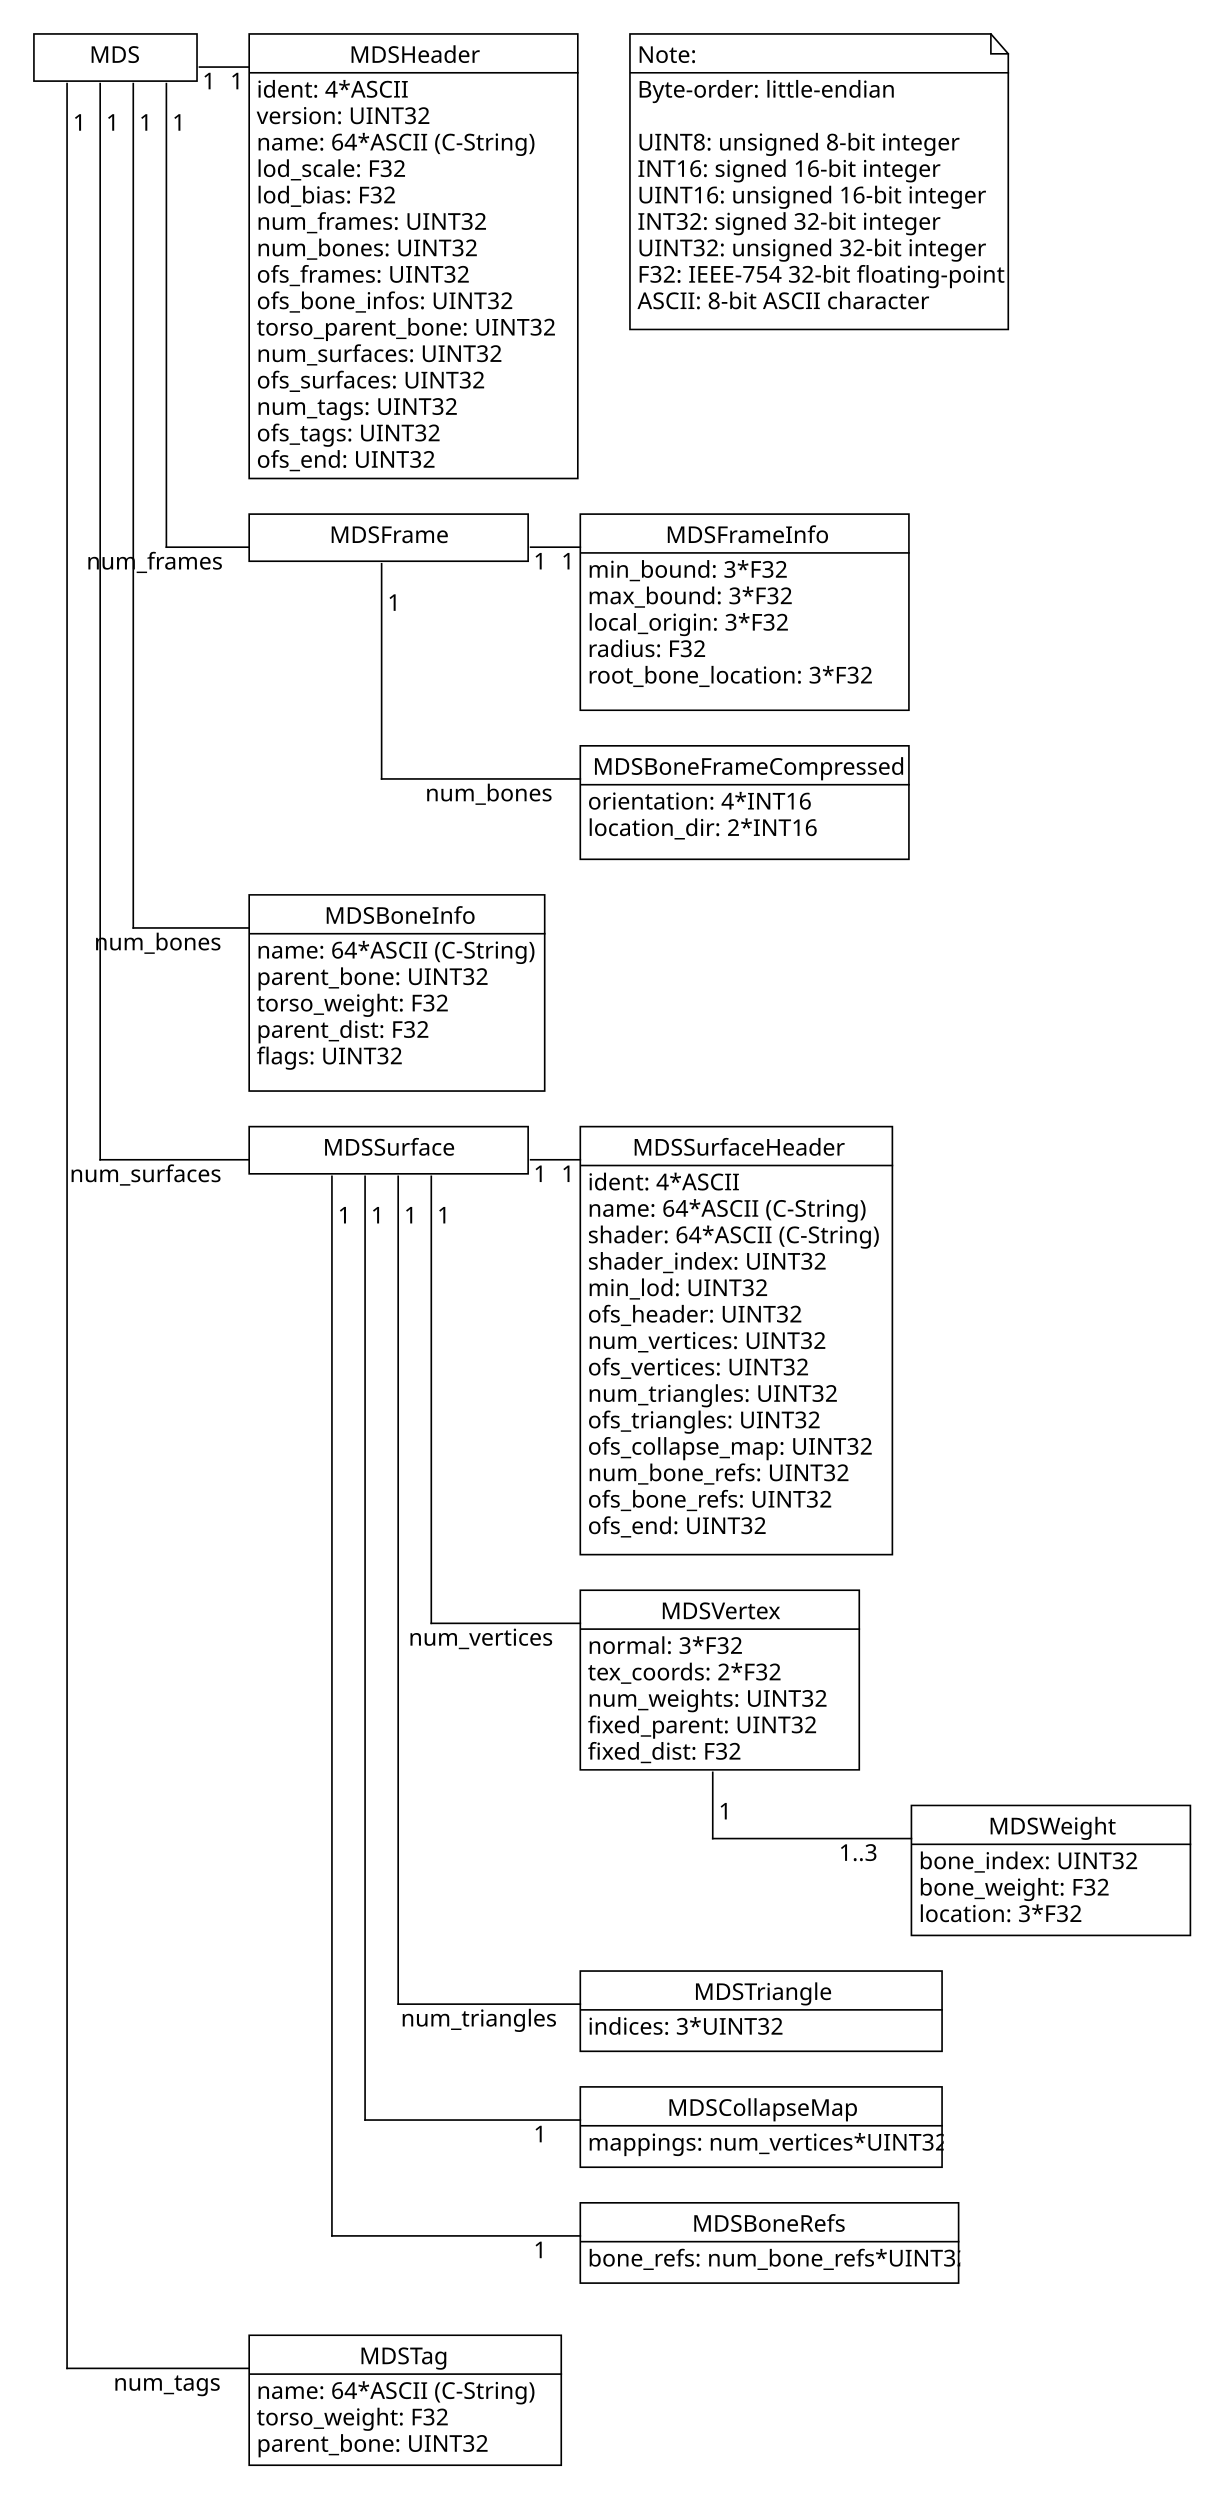
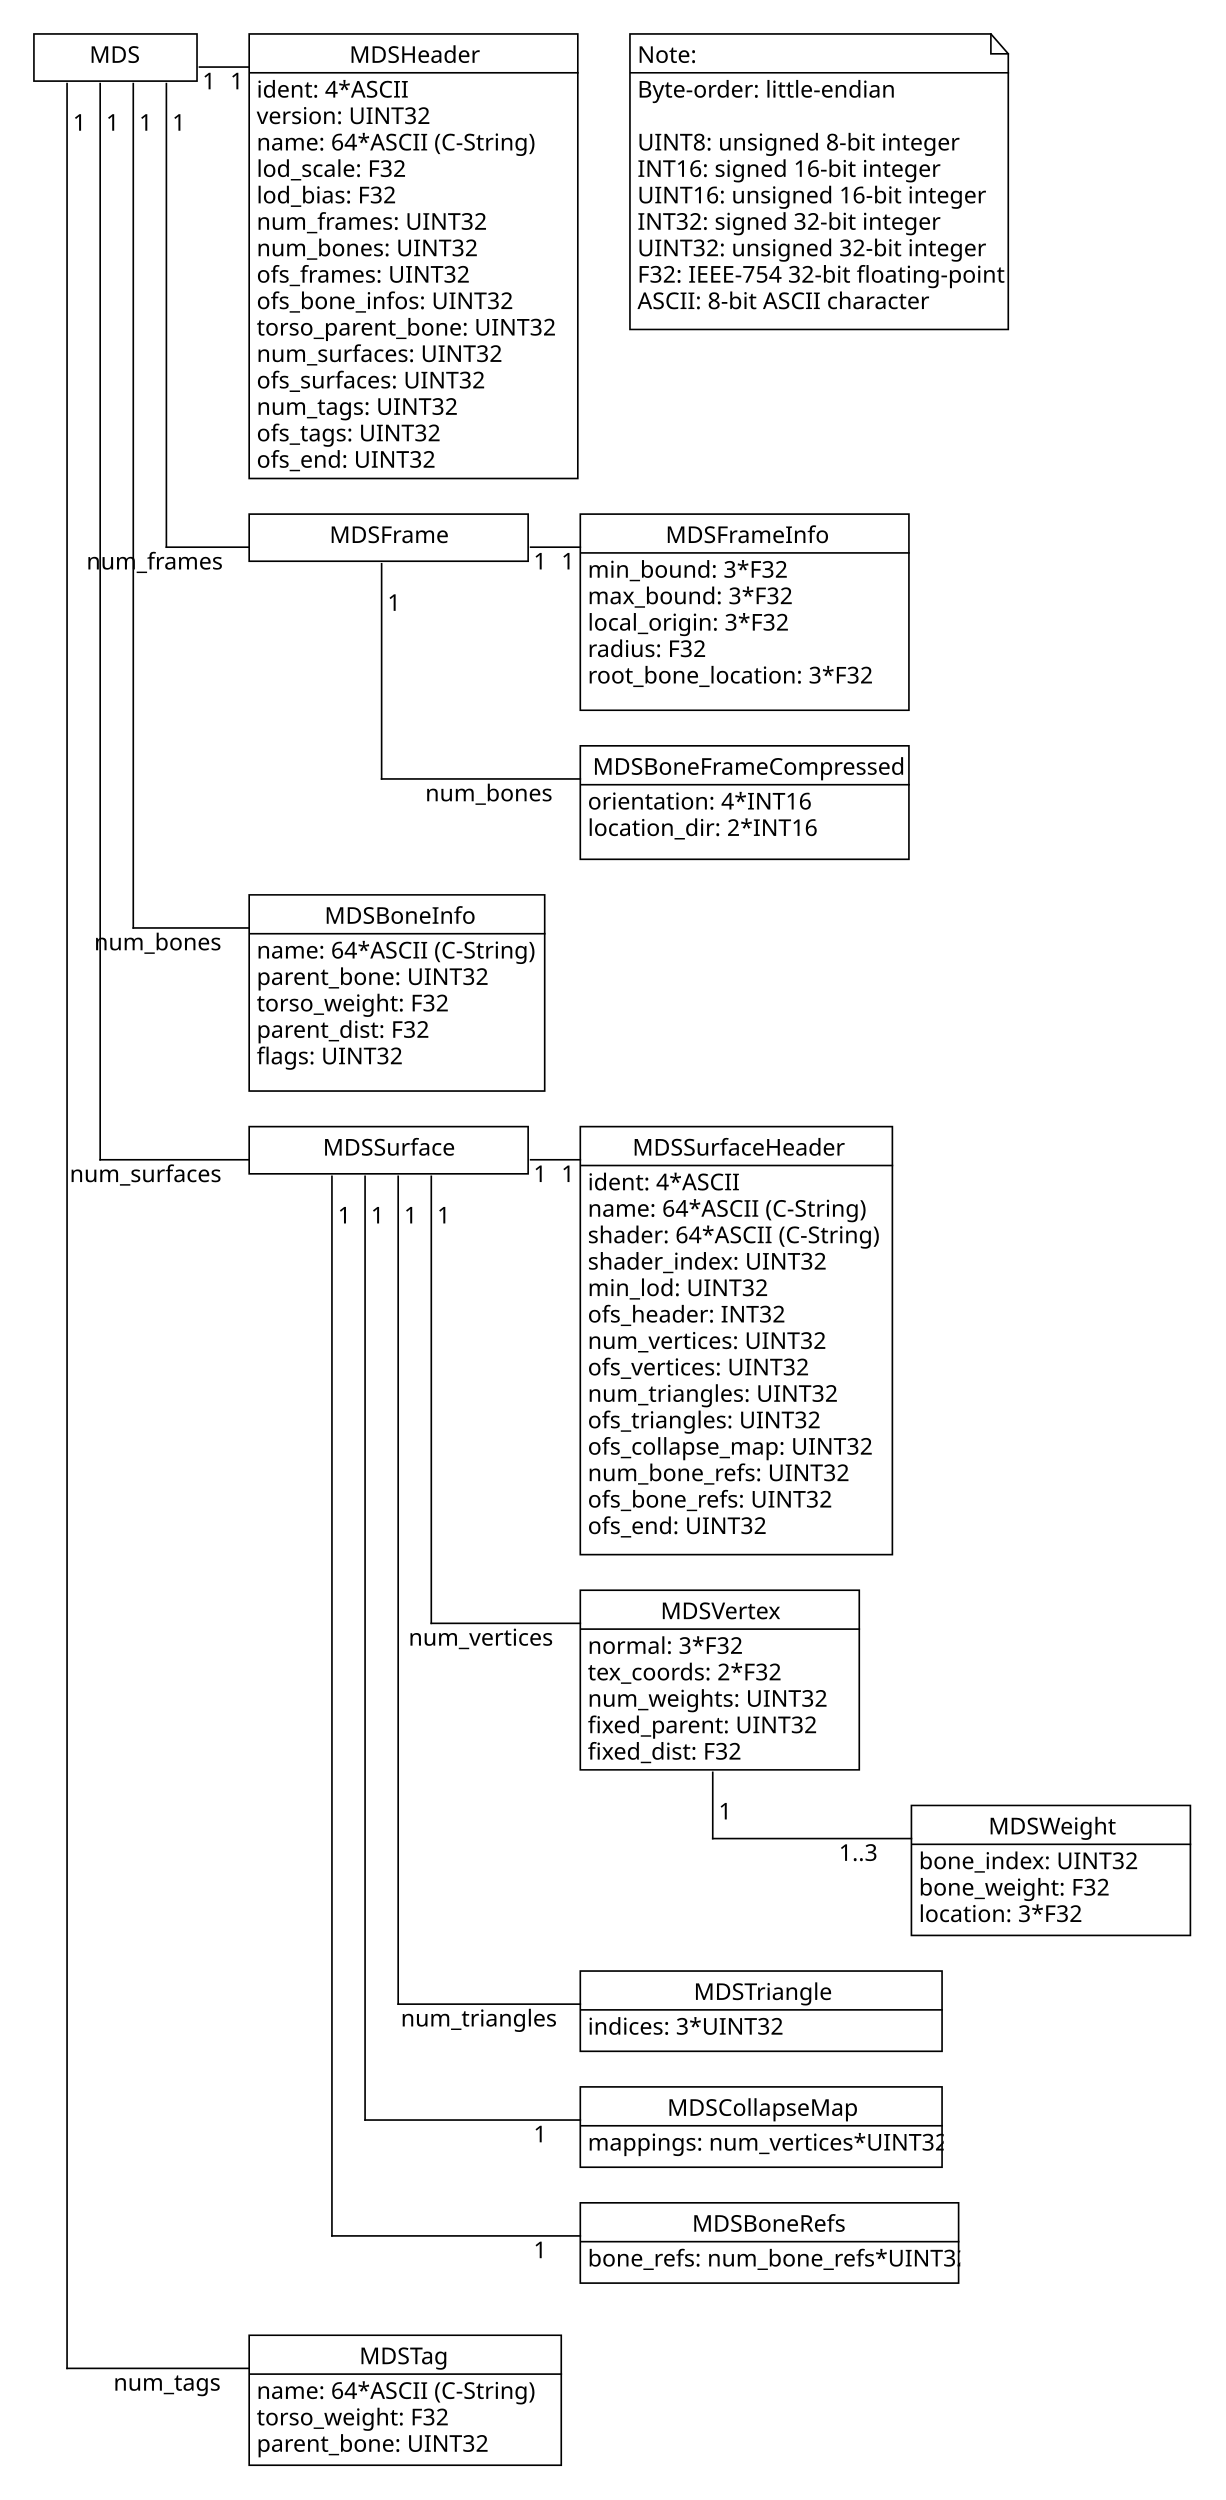
- <svg xmlns="http://www.w3.org/2000/svg" fill-opacity="1" color-rendering="auto" color-interpolation="auto" text-rendering="auto" stroke="black" stroke-linecap="square" width="740" stroke-miterlimit="10" shape-rendering="auto" stroke-opacity="1" fill="black" stroke-dasharray="none" font-weight="normal" stroke-width="1" viewBox="470 -20 740 1510" height="1510" font-family="'Dialog'" font-style="normal" stroke-linejoin="miter" font-size="12px" stroke-dashoffset="0" image-rendering="auto">
+ <svg xmlns="http://www.w3.org/2000/svg" fill-opacity="1" color-rendering="auto" color-interpolation="auto" text-rendering="auto" stroke="black" stroke-linecap="square" width="740" stroke-miterlimit="10" shape-rendering="auto" stroke-opacity="1" fill="black" stroke-dasharray="none" font-weight="normal" stroke-width="1" viewBox="410 -20 740 1510" height="1510" font-family="'Dialog'" font-style="normal" stroke-linejoin="miter" font-size="12px" stroke-dashoffset="0" image-rendering="auto">
  <defs id="genericDefs" />
  <g>
    <defs id="defs1">
      <clipPath clipPathUnits="userSpaceOnUse" id="clipPath1">
        <path d="M0 0 L2147483647 0 L2147483647 2147483647 L0 2147483647 L0 0 Z" />
      </clipPath>
      <clipPath clipPathUnits="userSpaceOnUse" id="clipPath2">
        <path d="M0 0 L0 180 L230 180 L230 0 Z" />
      </clipPath>
      <clipPath clipPathUnits="userSpaceOnUse" id="clipPath3">
        <path d="M0 0 L0 80 L190 80 L190 0 Z" />
      </clipPath>
      <clipPath clipPathUnits="userSpaceOnUse" id="clipPath4">
        <path d="M0 0 L0 80 L170 80 L170 0 Z" />
      </clipPath>
      <clipPath clipPathUnits="userSpaceOnUse" id="clipPath5">
        <path d="M0 0 L0 110 L170 110 L170 0 Z" />
      </clipPath>
      <clipPath clipPathUnits="userSpaceOnUse" id="clipPath6">
        <path d="M0 0 L0 50 L230 50 L230 0 Z" />
      </clipPath>
      <clipPath clipPathUnits="userSpaceOnUse" id="clipPath7">
        <path d="M0 0 L0 50 L220 50 L220 0 Z" />
      </clipPath>
      <clipPath clipPathUnits="userSpaceOnUse" id="clipPath8">
        <path d="M0 0 L0 30 L170 30 L170 0 Z" />
      </clipPath>
      <clipPath clipPathUnits="userSpaceOnUse" id="clipPath9">
        <path d="M0 0 L0 260 L190 260 L190 0 Z" />
      </clipPath>
      <clipPath clipPathUnits="userSpaceOnUse" id="clipPath10">
        <path d="M0 0 L0 120 L180 120 L180 0 Z" />
      </clipPath>
      <clipPath clipPathUnits="userSpaceOnUse" id="clipPath11">
        <path d="M0 0 L0 70 L200 70 L200 0 Z" />
      </clipPath>
      <clipPath clipPathUnits="userSpaceOnUse" id="clipPath12">
        <path d="M0 0 L0 120 L200 120 L200 0 Z" />
      </clipPath>
      <clipPath clipPathUnits="userSpaceOnUse" id="clipPath13">
        <path d="M0 0 L0 270 L200 270 L200 0 Z" />
      </clipPath>
      <clipPath clipPathUnits="userSpaceOnUse" id="clipPath14">
        <path d="M0 0 L0 30 L100 30 L100 0 Z" />
      </clipPath>
      <clipPath clipPathUnits="userSpaceOnUse" id="clipPath15">
        <path d="M0 0 L0 1420 L140 1420 L140 0 Z" />
      </clipPath>
      <clipPath clipPathUnits="userSpaceOnUse" id="clipPath16">
        <path d="M0 0 L0 310 L130 310 L130 0 Z" />
      </clipPath>
      <clipPath clipPathUnits="userSpaceOnUse" id="clipPath17">
        <path d="M0 0 L0 80 L150 80 L150 0 Z" />
      </clipPath>
      <clipPath clipPathUnits="userSpaceOnUse" id="clipPath18">
        <path d="M0 0 L0 680 L180 680 L180 0 Z" />
      </clipPath>
      <clipPath clipPathUnits="userSpaceOnUse" id="clipPath19">
        <path d="M0 0 L0 610 L160 610 L160 0 Z" />
      </clipPath>
      <clipPath clipPathUnits="userSpaceOnUse" id="clipPath20">
        <path d="M0 0 L0 540 L140 540 L140 0 Z" />
      </clipPath>
      <clipPath clipPathUnits="userSpaceOnUse" id="clipPath21">
        <path d="M0 0 L0 690 L130 690 L130 0 Z" />
      </clipPath>
      <clipPath clipPathUnits="userSpaceOnUse" id="clipPath22">
        <path d="M0 0 L0 50 L60 50 L60 0 Z" />
      </clipPath>
      <clipPath clipPathUnits="userSpaceOnUse" id="clipPath23">
        <path d="M0 0 L0 550 L120 550 L120 0 Z" />
      </clipPath>
      <clipPath clipPathUnits="userSpaceOnUse" id="clipPath24">
        <path d="M0 0 L0 170 L150 170 L150 0 Z" />
      </clipPath>
      <clipPath clipPathUnits="userSpaceOnUse" id="clipPath25">
        <path d="M0 0 L0 320 L120 320 L120 0 Z" />
      </clipPath>
    </defs>
-     <g fill="rgb(255,255,255)" fill-opacity="0" transform="translate(850,0)" stroke-opacity="0" stroke="rgb(255,255,255)">
+     <g fill="rgb(255,255,255)" fill-opacity="0" transform="translate(790,0)" stroke-opacity="0" stroke="rgb(255,255,255)">
      <path d="M0.5 0.5 L218.5 0.5 L229 12.5 L229 179 L0.5 179 Z" stroke="none" clip-path="url(#clipPath2)" />
    </g>
-     <g transform="translate(850,0)">
+     <g transform="translate(790,0)">
      <path fill="none" d="M0.5 0.5 L218.5 0.5 L229 12.5 L229 179 L0.5 179 Z" clip-path="url(#clipPath2)" />
      <path fill="none" d="M218.5 0.5 L218.5 12.5 L229 12.5" clip-path="url(#clipPath2)" />
      <text x="5" font-size="14px" y="17.969" clip-path="url(#clipPath2)" font-family="sans-serif" stroke="none" xml:space="preserve">Note:</text>
      <path fill="none" d="M1 23.969 L229 23.969" clip-path="url(#clipPath2)" />
      <text x="5" font-size="14px" y="38.938" clip-path="url(#clipPath2)" font-family="sans-serif" stroke="none" xml:space="preserve">Byte-order: little-endian</text>
      <text x="5" font-size="14px" y="70.875" clip-path="url(#clipPath2)" font-family="sans-serif" stroke="none" xml:space="preserve">UINT8: unsigned 8-bit integer</text>
      <text x="5" font-size="14px" y="86.844" clip-path="url(#clipPath2)" font-family="sans-serif" stroke="none" xml:space="preserve">INT16: signed 16-bit integer</text>
      <text x="5" font-size="14px" y="102.812" clip-path="url(#clipPath2)" font-family="sans-serif" stroke="none" xml:space="preserve">UINT16: unsigned 16-bit integer</text>
      <text x="5" font-size="14px" y="118.781" clip-path="url(#clipPath2)" font-family="sans-serif" stroke="none" xml:space="preserve">INT32: signed 32-bit integer</text>
      <text x="5" font-size="14px" y="134.75" clip-path="url(#clipPath2)" font-family="sans-serif" stroke="none" xml:space="preserve">UINT32: unsigned 32-bit integer</text>
      <text x="5" font-size="14px" y="150.719" clip-path="url(#clipPath2)" font-family="sans-serif" stroke="none" xml:space="preserve">F32: IEEE-754 32-bit floating-point</text>
      <text x="5" font-size="14px" y="166.688" clip-path="url(#clipPath2)" font-family="sans-serif" stroke="none" xml:space="preserve">ASCII: 8-bit ASCII character</text>
    </g>
-     <g fill="rgb(255,255,255)" fill-opacity="0" transform="translate(620,1390)" stroke-opacity="0" stroke="rgb(255,255,255)">
+     <g fill="rgb(255,255,255)" fill-opacity="0" transform="translate(560,1390)" stroke-opacity="0" stroke="rgb(255,255,255)">
      <rect x="0.5" width="188.5" height="78.5" y="0.5" clip-path="url(#clipPath3)" stroke="none" />
    </g>
-     <g transform="translate(620,1390)">
+     <g transform="translate(560,1390)">
      <rect fill="none" x="0.5" width="188.5" height="78.5" y="0.5" clip-path="url(#clipPath3)" />
      <text x="67" font-size="14px" y="17.969" clip-path="url(#clipPath3)" font-family="sans-serif" stroke="none" xml:space="preserve">MDSTag</text>
      <path fill="none" d="M1 23.969 L189 23.969" clip-path="url(#clipPath3)" />
      <text x="5" font-size="14px" y="38.938" clip-path="url(#clipPath3)" font-family="sans-serif" stroke="none" xml:space="preserve">name: 64*ASCII (C-String)</text>
      <text x="5" font-size="14px" y="54.906" clip-path="url(#clipPath3)" font-family="sans-serif" stroke="none" xml:space="preserve">torso_weight: F32</text>
      <text x="5" font-size="14px" y="70.875" clip-path="url(#clipPath3)" font-family="sans-serif" stroke="none" xml:space="preserve">parent_bone: UINT32</text>
    </g>
-     <g fill="rgb(255,255,255)" fill-opacity="0" transform="translate(1020,1070)" stroke-opacity="0" stroke="rgb(255,255,255)">
+     <g fill="rgb(255,255,255)" fill-opacity="0" transform="translate(960,1070)" stroke-opacity="0" stroke="rgb(255,255,255)">
      <rect x="0.5" width="168.5" height="78.5" y="0.5" clip-path="url(#clipPath4)" stroke="none" />
    </g>
-     <g transform="translate(1020,1070)">
+     <g transform="translate(960,1070)">
      <rect fill="none" x="0.5" width="168.5" height="78.5" y="0.5" clip-path="url(#clipPath4)" />
      <text x="47" font-size="14px" y="17.969" clip-path="url(#clipPath4)" font-family="sans-serif" stroke="none" xml:space="preserve">MDSWeight</text>
      <path fill="none" d="M1 23.969 L169 23.969" clip-path="url(#clipPath4)" />
      <text x="5" font-size="14px" y="38.938" clip-path="url(#clipPath4)" font-family="sans-serif" stroke="none" xml:space="preserve">bone_index: UINT32</text>
      <text x="5" font-size="14px" y="54.906" clip-path="url(#clipPath4)" font-family="sans-serif" stroke="none" xml:space="preserve">bone_weight: F32</text>
      <text x="5" font-size="14px" y="70.875" clip-path="url(#clipPath4)" font-family="sans-serif" stroke="none" xml:space="preserve">location: 3*F32</text>
    </g>
-     <g fill="rgb(255,255,255)" fill-opacity="0" transform="translate(820,940)" stroke-opacity="0" stroke="rgb(255,255,255)">
+     <g fill="rgb(255,255,255)" fill-opacity="0" transform="translate(760,940)" stroke-opacity="0" stroke="rgb(255,255,255)">
      <rect x="0.5" width="168.5" height="108.5" y="0.5" clip-path="url(#clipPath5)" stroke="none" />
    </g>
-     <g transform="translate(820,940)">
+     <g transform="translate(760,940)">
      <rect fill="none" x="0.5" width="168.5" height="108.5" y="0.5" clip-path="url(#clipPath5)" />
      <text x="49" font-size="14px" y="17.969" clip-path="url(#clipPath5)" font-family="sans-serif" stroke="none" xml:space="preserve">MDSVertex</text>
      <path fill="none" d="M1 23.969 L169 23.969" clip-path="url(#clipPath5)" />
      <text x="5" font-size="14px" y="38.938" clip-path="url(#clipPath5)" font-family="sans-serif" stroke="none" xml:space="preserve">normal: 3*F32</text>
      <text x="5" font-size="14px" y="54.906" clip-path="url(#clipPath5)" font-family="sans-serif" stroke="none" xml:space="preserve">tex_coords: 2*F32</text>
      <text x="5" font-size="14px" y="70.875" clip-path="url(#clipPath5)" font-family="sans-serif" stroke="none" xml:space="preserve">num_weights: UINT32</text>
      <text x="5" font-size="14px" y="86.844" clip-path="url(#clipPath5)" font-family="sans-serif" stroke="none" xml:space="preserve">fixed_parent: UINT32</text>
      <text x="5" font-size="14px" y="102.812" clip-path="url(#clipPath5)" font-family="sans-serif" stroke="none" xml:space="preserve">fixed_dist: F32</text>
    </g>
-     <g fill="rgb(255,255,255)" fill-opacity="0" transform="translate(820,1310)" stroke-opacity="0" stroke="rgb(255,255,255)">
+     <g fill="rgb(255,255,255)" fill-opacity="0" transform="translate(760,1310)" stroke-opacity="0" stroke="rgb(255,255,255)">
      <rect x="0.5" width="228.5" height="48.5" y="0.5" clip-path="url(#clipPath6)" stroke="none" />
    </g>
-     <g transform="translate(820,1310)">
+     <g transform="translate(760,1310)">
      <rect fill="none" x="0.5" width="228.5" height="48.5" y="0.5" clip-path="url(#clipPath6)" />
      <text x="68" font-size="14px" y="17.969" clip-path="url(#clipPath6)" font-family="sans-serif" stroke="none" xml:space="preserve">MDSBoneRefs</text>
      <path fill="none" d="M1 23.969 L229 23.969" clip-path="url(#clipPath6)" />
      <text x="5" font-size="14px" y="38.938" clip-path="url(#clipPath6)" font-family="sans-serif" stroke="none" xml:space="preserve">bone_refs: num_bone_refs*UINT32</text>
    </g>
-     <g fill="rgb(255,255,255)" fill-opacity="0" transform="translate(820,1240)" stroke-opacity="0" stroke="rgb(255,255,255)">
+     <g fill="rgb(255,255,255)" fill-opacity="0" transform="translate(760,1240)" stroke-opacity="0" stroke="rgb(255,255,255)">
      <rect x="0.5" width="218.5" height="48.5" y="0.5" clip-path="url(#clipPath7)" stroke="none" />
    </g>
-     <g transform="translate(820,1240)">
+     <g transform="translate(760,1240)">
      <rect fill="none" x="0.5" width="218.5" height="48.5" y="0.5" clip-path="url(#clipPath7)" />
      <text x="53" font-size="14px" y="17.969" clip-path="url(#clipPath7)" font-family="sans-serif" stroke="none" xml:space="preserve">MDSCollapseMap</text>
      <path fill="none" d="M1 23.969 L219 23.969" clip-path="url(#clipPath7)" />
      <text x="5" font-size="14px" y="38.938" clip-path="url(#clipPath7)" font-family="sans-serif" stroke="none" xml:space="preserve">mappings: num_vertices*UINT32</text>
    </g>
-     <g fill="rgb(255,255,255)" fill-opacity="0" transform="translate(820,1170)" stroke-opacity="0" stroke="rgb(255,255,255)">
+     <g fill="rgb(255,255,255)" fill-opacity="0" transform="translate(760,1170)" stroke-opacity="0" stroke="rgb(255,255,255)">
      <rect x="0.5" width="218.5" height="48.5" y="0.5" clip-path="url(#clipPath7)" stroke="none" />
    </g>
-     <g transform="translate(820,1170)">
+     <g transform="translate(760,1170)">
      <rect fill="none" x="0.5" width="218.5" height="48.5" y="0.5" clip-path="url(#clipPath7)" />
      <text x="69" font-size="14px" y="17.969" clip-path="url(#clipPath7)" font-family="sans-serif" stroke="none" xml:space="preserve">MDSTriangle</text>
      <path fill="none" d="M1 23.969 L219 23.969" clip-path="url(#clipPath7)" />
      <text x="5" font-size="14px" y="38.938" clip-path="url(#clipPath7)" font-family="sans-serif" stroke="none" xml:space="preserve">indices: 3*UINT32</text>
    </g>
-     <g fill="rgb(255,255,255)" fill-opacity="0" transform="translate(620,660)" stroke-opacity="0" stroke="rgb(255,255,255)">
+     <g fill="rgb(255,255,255)" fill-opacity="0" transform="translate(560,660)" stroke-opacity="0" stroke="rgb(255,255,255)">
      <rect x="0.5" width="168.5" height="28.5" y="0.5" clip-path="url(#clipPath8)" stroke="none" />
    </g>
-     <g transform="translate(620,660)">
+     <g transform="translate(560,660)">
      <rect fill="none" x="0.5" width="168.5" height="28.5" y="0.5" clip-path="url(#clipPath8)" />
      <text x="45" font-size="14px" y="17.969" clip-path="url(#clipPath8)" font-family="sans-serif" stroke="none" xml:space="preserve">MDSSurface</text>
    </g>
-     <g fill="rgb(255,255,255)" fill-opacity="0" transform="translate(820,660)" stroke-opacity="0" stroke="rgb(255,255,255)">
+     <g fill="rgb(255,255,255)" fill-opacity="0" transform="translate(760,660)" stroke-opacity="0" stroke="rgb(255,255,255)">
      <rect x="0.5" width="188.5" height="258.5" y="0.5" clip-path="url(#clipPath9)" stroke="none" />
    </g>
-     <g transform="translate(820,660)">
+     <g transform="translate(760,660)">
      <rect fill="none" x="0.5" width="188.5" height="258.5" y="0.5" clip-path="url(#clipPath9)" />
      <text x="32" font-size="14px" y="17.969" clip-path="url(#clipPath9)" font-family="sans-serif" stroke="none" xml:space="preserve">MDSSurfaceHeader</text>
      <path fill="none" d="M1 23.969 L189 23.969" clip-path="url(#clipPath9)" />
      <text x="5" font-size="14px" y="38.938" clip-path="url(#clipPath9)" font-family="sans-serif" stroke="none" xml:space="preserve">ident: 4*ASCII</text>
      <text x="5" font-size="14px" y="54.906" clip-path="url(#clipPath9)" font-family="sans-serif" stroke="none" xml:space="preserve">name: 64*ASCII (C-String)</text>
      <text x="5" font-size="14px" y="70.875" clip-path="url(#clipPath9)" font-family="sans-serif" stroke="none" xml:space="preserve">shader: 64*ASCII (C-String)</text>
      <text x="5" font-size="14px" y="86.844" clip-path="url(#clipPath9)" font-family="sans-serif" stroke="none" xml:space="preserve">shader_index: UINT32</text>
      <text x="5" font-size="14px" y="102.812" clip-path="url(#clipPath9)" font-family="sans-serif" stroke="none" xml:space="preserve">min_lod: UINT32</text>
-       <text x="5" font-size="14px" y="118.781" clip-path="url(#clipPath9)" font-family="sans-serif" stroke="none" xml:space="preserve">ofs_header: UINT32</text>
+       <text x="5" font-size="14px" y="118.781" clip-path="url(#clipPath9)" font-family="sans-serif" stroke="none" xml:space="preserve">ofs_header: INT32</text>
      <text x="5" font-size="14px" y="134.75" clip-path="url(#clipPath9)" font-family="sans-serif" stroke="none" xml:space="preserve">num_vertices: UINT32</text>
      <text x="5" font-size="14px" y="150.719" clip-path="url(#clipPath9)" font-family="sans-serif" stroke="none" xml:space="preserve">ofs_vertices: UINT32</text>
      <text x="5" font-size="14px" y="166.688" clip-path="url(#clipPath9)" font-family="sans-serif" stroke="none" xml:space="preserve">num_triangles: UINT32</text>
      <text x="5" font-size="14px" y="182.656" clip-path="url(#clipPath9)" font-family="sans-serif" stroke="none" xml:space="preserve">ofs_triangles: UINT32</text>
      <text x="5" font-size="14px" y="198.625" clip-path="url(#clipPath9)" font-family="sans-serif" stroke="none" xml:space="preserve">ofs_collapse_map: UINT32</text>
      <text x="5" font-size="14px" y="214.594" clip-path="url(#clipPath9)" font-family="sans-serif" stroke="none" xml:space="preserve">num_bone_refs: UINT32</text>
      <text x="5" font-size="14px" y="230.562" clip-path="url(#clipPath9)" font-family="sans-serif" stroke="none" xml:space="preserve">ofs_bone_refs: UINT32</text>
      <text x="5" font-size="14px" y="246.531" clip-path="url(#clipPath9)" font-family="sans-serif" stroke="none" xml:space="preserve">ofs_end: UINT32</text>
    </g>
-     <g fill="rgb(255,255,255)" fill-opacity="0" transform="translate(620,520)" stroke-opacity="0" stroke="rgb(255,255,255)">
+     <g fill="rgb(255,255,255)" fill-opacity="0" transform="translate(560,520)" stroke-opacity="0" stroke="rgb(255,255,255)">
      <rect x="0.5" width="178.5" height="118.5" y="0.5" clip-path="url(#clipPath10)" stroke="none" />
    </g>
-     <g transform="translate(620,520)">
+     <g transform="translate(560,520)">
      <rect fill="none" x="0.5" width="178.5" height="118.5" y="0.5" clip-path="url(#clipPath10)" />
      <text x="46" font-size="14px" y="17.969" clip-path="url(#clipPath10)" font-family="sans-serif" stroke="none" xml:space="preserve">MDSBoneInfo</text>
      <path fill="none" d="M1 23.969 L179 23.969" clip-path="url(#clipPath10)" />
      <text x="5" font-size="14px" y="38.938" clip-path="url(#clipPath10)" font-family="sans-serif" stroke="none" xml:space="preserve">name: 64*ASCII (C-String)</text>
      <text x="5" font-size="14px" y="54.906" clip-path="url(#clipPath10)" font-family="sans-serif" stroke="none" xml:space="preserve">parent_bone: UINT32</text>
      <text x="5" font-size="14px" y="70.875" clip-path="url(#clipPath10)" font-family="sans-serif" stroke="none" xml:space="preserve">torso_weight: F32</text>
      <text x="5" font-size="14px" y="86.844" clip-path="url(#clipPath10)" font-family="sans-serif" stroke="none" xml:space="preserve">parent_dist: F32</text>
      <text x="5" font-size="14px" y="102.812" clip-path="url(#clipPath10)" font-family="sans-serif" stroke="none" xml:space="preserve">flags: UINT32</text>
    </g>
-     <g fill="rgb(255,255,255)" fill-opacity="0" transform="translate(820,430)" stroke-opacity="0" stroke="rgb(255,255,255)">
+     <g fill="rgb(255,255,255)" fill-opacity="0" transform="translate(760,430)" stroke-opacity="0" stroke="rgb(255,255,255)">
      <rect x="0.5" width="198.5" height="68.5" y="0.5" clip-path="url(#clipPath11)" stroke="none" />
    </g>
-     <g transform="translate(820,430)">
+     <g transform="translate(760,430)">
      <rect fill="none" x="0.5" width="198.5" height="68.5" y="0.5" clip-path="url(#clipPath11)" />
      <text x="8" font-size="14px" y="17.969" clip-path="url(#clipPath11)" font-family="sans-serif" stroke="none" xml:space="preserve">MDSBoneFrameCompressed</text>
      <path fill="none" d="M1 23.969 L199 23.969" clip-path="url(#clipPath11)" />
      <text x="5" font-size="14px" y="38.938" clip-path="url(#clipPath11)" font-family="sans-serif" stroke="none" xml:space="preserve">orientation: 4*INT16</text>
      <text x="5" font-size="14px" y="54.906" clip-path="url(#clipPath11)" font-family="sans-serif" stroke="none" xml:space="preserve">location_dir: 2*INT16</text>
    </g>
-     <g fill="rgb(255,255,255)" fill-opacity="0" transform="translate(820,290)" stroke-opacity="0" stroke="rgb(255,255,255)">
+     <g fill="rgb(255,255,255)" fill-opacity="0" transform="translate(760,290)" stroke-opacity="0" stroke="rgb(255,255,255)">
      <rect x="0.5" width="198.5" height="118.5" y="0.5" clip-path="url(#clipPath12)" stroke="none" />
    </g>
-     <g transform="translate(820,290)">
+     <g transform="translate(760,290)">
      <rect fill="none" x="0.5" width="198.5" height="118.5" y="0.5" clip-path="url(#clipPath12)" />
      <text x="52" font-size="14px" y="17.969" clip-path="url(#clipPath12)" font-family="sans-serif" stroke="none" xml:space="preserve">MDSFrameInfo</text>
      <path fill="none" d="M1 23.969 L199 23.969" clip-path="url(#clipPath12)" />
      <text x="5" font-size="14px" y="38.938" clip-path="url(#clipPath12)" font-family="sans-serif" stroke="none" xml:space="preserve">min_bound: 3*F32</text>
      <text x="5" font-size="14px" y="54.906" clip-path="url(#clipPath12)" font-family="sans-serif" stroke="none" xml:space="preserve">max_bound: 3*F32</text>
      <text x="5" font-size="14px" y="70.875" clip-path="url(#clipPath12)" font-family="sans-serif" stroke="none" xml:space="preserve">local_origin: 3*F32</text>
      <text x="5" font-size="14px" y="86.844" clip-path="url(#clipPath12)" font-family="sans-serif" stroke="none" xml:space="preserve">radius: F32</text>
      <text x="5" font-size="14px" y="102.812" clip-path="url(#clipPath12)" font-family="sans-serif" stroke="none" xml:space="preserve">root_bone_location: 3*F32</text>
    </g>
-     <g fill="rgb(255,255,255)" fill-opacity="0" transform="translate(620,290)" stroke-opacity="0" stroke="rgb(255,255,255)">
+     <g fill="rgb(255,255,255)" fill-opacity="0" transform="translate(560,290)" stroke-opacity="0" stroke="rgb(255,255,255)">
      <rect x="0.5" width="168.5" height="28.5" y="0.5" clip-path="url(#clipPath8)" stroke="none" />
    </g>
-     <g transform="translate(620,290)">
+     <g transform="translate(560,290)">
      <rect fill="none" x="0.5" width="168.5" height="28.5" y="0.5" clip-path="url(#clipPath8)" />
      <text x="49" font-size="14px" y="17.969" clip-path="url(#clipPath8)" font-family="sans-serif" stroke="none" xml:space="preserve">MDSFrame</text>
    </g>
-     <g fill="rgb(255,255,255)" fill-opacity="0" transform="translate(620,0)" stroke-opacity="0" stroke="rgb(255,255,255)">
+     <g fill="rgb(255,255,255)" fill-opacity="0" transform="translate(560,0)" stroke-opacity="0" stroke="rgb(255,255,255)">
      <rect x="0.5" width="198.5" height="268.5" y="0.5" clip-path="url(#clipPath13)" stroke="none" />
    </g>
-     <g transform="translate(620,0)">
+     <g transform="translate(560,0)">
      <rect fill="none" x="0.5" width="198.5" height="268.5" y="0.5" clip-path="url(#clipPath13)" />
      <text x="61" font-size="14px" y="17.969" clip-path="url(#clipPath13)" font-family="sans-serif" stroke="none" xml:space="preserve">MDSHeader</text>
      <path fill="none" d="M1 23.969 L199 23.969" clip-path="url(#clipPath13)" />
      <text x="5" font-size="14px" y="38.938" clip-path="url(#clipPath13)" font-family="sans-serif" stroke="none" xml:space="preserve">ident: 4*ASCII</text>
      <text x="5" font-size="14px" y="54.906" clip-path="url(#clipPath13)" font-family="sans-serif" stroke="none" xml:space="preserve">version: UINT32</text>
      <text x="5" font-size="14px" y="70.875" clip-path="url(#clipPath13)" font-family="sans-serif" stroke="none" xml:space="preserve">name: 64*ASCII (C-String)</text>
      <text x="5" font-size="14px" y="86.844" clip-path="url(#clipPath13)" font-family="sans-serif" stroke="none" xml:space="preserve">lod_scale: F32</text>
      <text x="5" font-size="14px" y="102.812" clip-path="url(#clipPath13)" font-family="sans-serif" stroke="none" xml:space="preserve">lod_bias: F32</text>
      <text x="5" font-size="14px" y="118.781" clip-path="url(#clipPath13)" font-family="sans-serif" stroke="none" xml:space="preserve">num_frames: UINT32</text>
      <text x="5" font-size="14px" y="134.75" clip-path="url(#clipPath13)" font-family="sans-serif" stroke="none" xml:space="preserve">num_bones: UINT32</text>
      <text x="5" font-size="14px" y="150.719" clip-path="url(#clipPath13)" font-family="sans-serif" stroke="none" xml:space="preserve">ofs_frames: UINT32</text>
      <text x="5" font-size="14px" y="166.688" clip-path="url(#clipPath13)" font-family="sans-serif" stroke="none" xml:space="preserve">ofs_bone_infos: UINT32</text>
      <text x="5" font-size="14px" y="182.656" clip-path="url(#clipPath13)" font-family="sans-serif" stroke="none" xml:space="preserve">torso_parent_bone: UINT32</text>
      <text x="5" font-size="14px" y="198.625" clip-path="url(#clipPath13)" font-family="sans-serif" stroke="none" xml:space="preserve">num_surfaces: UINT32</text>
      <text x="5" font-size="14px" y="214.594" clip-path="url(#clipPath13)" font-family="sans-serif" stroke="none" xml:space="preserve">ofs_surfaces: UINT32</text>
      <text x="5" font-size="14px" y="230.562" clip-path="url(#clipPath13)" font-family="sans-serif" stroke="none" xml:space="preserve">num_tags: UINT32</text>
      <text x="5" font-size="14px" y="246.531" clip-path="url(#clipPath13)" font-family="sans-serif" stroke="none" xml:space="preserve">ofs_tags: UINT32</text>
      <text x="5" font-size="14px" y="262.5" clip-path="url(#clipPath13)" font-family="sans-serif" stroke="none" xml:space="preserve">ofs_end: UINT32</text>
    </g>
-     <g fill="rgb(255,255,255)" fill-opacity="0" transform="translate(490,0)" stroke-opacity="0" stroke="rgb(255,255,255)">
+     <g fill="rgb(255,255,255)" fill-opacity="0" transform="translate(430,0)" stroke-opacity="0" stroke="rgb(255,255,255)">
      <rect x="0.5" width="98.5" height="28.5" y="0.5" clip-path="url(#clipPath14)" stroke="none" />
    </g>
-     <g transform="translate(490,0)">
+     <g transform="translate(430,0)">
      <rect fill="none" x="0.5" width="98.5" height="28.5" y="0.5" clip-path="url(#clipPath14)" />
      <text x="34" font-size="14px" y="17.969" clip-path="url(#clipPath14)" font-family="sans-serif" stroke="none" xml:space="preserve">MDS</text>
    </g>
-     <g transform="translate(500,20)">
+     <g transform="translate(440,20)">
      <path fill="none" d="M10.5 10.5 L10.5 1390.5" clip-path="url(#clipPath15)" />
      <path fill="none" d="M10.5 1390.5 L120.5 1390.5" clip-path="url(#clipPath15)" />
      <text x="14" font-size="14px" y="38.969" clip-path="url(#clipPath15)" font-family="sans-serif" stroke="none" xml:space="preserve">1</text>
      <text x="38.518" font-size="14px" y="1403.969" clip-path="url(#clipPath15)" font-family="sans-serif" stroke="none" xml:space="preserve">num_tags</text>
    </g>
-     <g transform="translate(710,680)">
+     <g transform="translate(650,680)">
      <path fill="none" d="M20.5 10.5 L20.5 280.5" clip-path="url(#clipPath16)" />
      <path fill="none" d="M20.5 280.5 L110.5 280.5" clip-path="url(#clipPath16)" />
      <text x="24" font-size="14px" y="38.969" clip-path="url(#clipPath16)" font-family="sans-serif" stroke="none" xml:space="preserve">1</text>
      <text x="6.745" font-size="14px" y="293.969" clip-path="url(#clipPath16)" font-family="sans-serif" stroke="none" xml:space="preserve">num_vertices</text>
    </g>
-     <g transform="translate(890,1040)">
+     <g transform="translate(830,1040)">
      <path fill="none" d="M10.5 10.5 L10.5 50.5" clip-path="url(#clipPath17)" />
      <path fill="none" d="M10.5 50.5 L130.5 50.5" clip-path="url(#clipPath17)" />
      <text x="14" font-size="14px" y="38.969" clip-path="url(#clipPath17)" font-family="sans-serif" stroke="none" xml:space="preserve">1</text>
      <text x="86.648" font-size="14px" y="63.969" clip-path="url(#clipPath17)" font-family="sans-serif" stroke="none" xml:space="preserve">1..3</text>
    </g>
-     <g transform="translate(660,680)">
+     <g transform="translate(600,680)">
      <path fill="none" d="M10.5 10.5 L10.5 650.5" clip-path="url(#clipPath18)" />
      <path fill="none" d="M10.5 650.5 L160.5 650.5" clip-path="url(#clipPath18)" />
      <text x="14" font-size="14px" y="38.969" clip-path="url(#clipPath18)" font-family="sans-serif" stroke="none" xml:space="preserve">1</text>
      <text x="132.214" font-size="14px" y="663.969" clip-path="url(#clipPath18)" font-family="sans-serif" stroke="none" xml:space="preserve">1</text>
    </g>
-     <g transform="translate(680,680)">
+     <g transform="translate(620,680)">
      <path fill="none" d="M10.5 10.5 L10.5 580.5" clip-path="url(#clipPath19)" />
      <path fill="none" d="M10.5 580.5 L140.5 580.5" clip-path="url(#clipPath19)" />
      <text x="14" font-size="14px" y="38.969" clip-path="url(#clipPath19)" font-family="sans-serif" stroke="none" xml:space="preserve">1</text>
      <text x="112.214" font-size="14px" y="593.969" clip-path="url(#clipPath19)" font-family="sans-serif" stroke="none" xml:space="preserve">1</text>
    </g>
-     <g transform="translate(700,680)">
+     <g transform="translate(640,680)">
      <path fill="none" d="M10.5 10.5 L10.5 510.5" clip-path="url(#clipPath20)" />
      <path fill="none" d="M10.5 510.5 L120.5 510.5" clip-path="url(#clipPath20)" />
      <text x="14" font-size="14px" y="38.969" clip-path="url(#clipPath20)" font-family="sans-serif" stroke="none" xml:space="preserve">1</text>
      <text x="12.062" font-size="14px" y="523.969" clip-path="url(#clipPath20)" font-family="sans-serif" stroke="none" xml:space="preserve">num_triangles</text>
    </g>
-     <g transform="translate(510,20)">
+     <g transform="translate(450,20)">
      <path fill="none" d="M20.5 10.5 L20.5 660.5" clip-path="url(#clipPath21)" />
      <path fill="none" d="M20.5 660.5 L110.5 660.5" clip-path="url(#clipPath21)" />
      <text x="24" font-size="14px" y="38.969" clip-path="url(#clipPath21)" font-family="sans-serif" stroke="none" xml:space="preserve">1</text>
      <text x="2.069" font-size="14px" y="673.969" clip-path="url(#clipPath21)" font-family="sans-serif" stroke="none" xml:space="preserve">num_surfaces</text>
    </g>
-     <g transform="translate(780,660)">
+     <g transform="translate(720,660)">
      <path fill="none" d="M40.5 20.5 L10.5 20.5" clip-path="url(#clipPath22)" />
      <text x="12.214" font-size="14px" y="33.969" clip-path="url(#clipPath22)" font-family="sans-serif" stroke="none" xml:space="preserve">1</text>
      <text x="29" font-size="14px" y="33.969" clip-path="url(#clipPath22)" font-family="sans-serif" stroke="none" xml:space="preserve">1</text>
    </g>
-     <g transform="translate(520,20)">
+     <g transform="translate(460,20)">
      <path fill="none" d="M30.5 10.5 L30.5 520.5" clip-path="url(#clipPath23)" />
      <path fill="none" d="M30.5 520.5 L100.5 520.5" clip-path="url(#clipPath23)" />
      <text x="34" font-size="14px" y="38.969" clip-path="url(#clipPath23)" font-family="sans-serif" stroke="none" xml:space="preserve">1</text>
      <text x="6.835" font-size="14px" y="533.969" clip-path="url(#clipPath23)" font-family="sans-serif" stroke="none" xml:space="preserve">num_bones</text>
    </g>
-     <g transform="translate(690,310)">
+     <g transform="translate(630,310)">
      <path fill="none" d="M10.5 10.5 L10.5 140.5" clip-path="url(#clipPath24)" />
      <path fill="none" d="M10.5 140.5 L130.5 140.5" clip-path="url(#clipPath24)" />
      <text x="14" font-size="14px" y="38.969" clip-path="url(#clipPath24)" font-family="sans-serif" stroke="none" xml:space="preserve">1</text>
      <text x="36.835" font-size="14px" y="153.969" clip-path="url(#clipPath24)" font-family="sans-serif" stroke="none" xml:space="preserve">num_bones</text>
    </g>
-     <g transform="translate(780,290)">
+     <g transform="translate(720,290)">
      <path fill="none" d="M40.5 20.5 L10.5 20.5" clip-path="url(#clipPath22)" />
      <text x="12.214" font-size="14px" y="33.969" clip-path="url(#clipPath22)" font-family="sans-serif" stroke="none" xml:space="preserve">1</text>
      <text x="29" font-size="14px" y="33.969" clip-path="url(#clipPath22)" font-family="sans-serif" stroke="none" xml:space="preserve">1</text>
    </g>
-     <g transform="translate(520,20)">
+     <g transform="translate(460,20)">
      <path fill="none" d="M50.5 10.5 L50.5 290.5" clip-path="url(#clipPath25)" />
      <path fill="none" d="M50.5 290.5 L100.5 290.5" clip-path="url(#clipPath25)" />
      <text x="54" font-size="14px" y="38.969" clip-path="url(#clipPath25)" font-family="sans-serif" stroke="none" xml:space="preserve">1</text>
      <text x="2.193" font-size="14px" y="303.969" clip-path="url(#clipPath25)" font-family="sans-serif" stroke="none" xml:space="preserve">num_frames</text>
    </g>
-     <g transform="translate(580,0)">
+     <g transform="translate(520,0)">
      <path fill="none" d="M40.5 20.5 L10.5 20.5" clip-path="url(#clipPath22)" />
      <text x="12.214" font-size="14px" y="33.969" clip-path="url(#clipPath22)" font-family="sans-serif" stroke="none" xml:space="preserve">1</text>
      <text x="29" font-size="14px" y="33.969" clip-path="url(#clipPath22)" font-family="sans-serif" stroke="none" xml:space="preserve">1</text>
    </g>
  </g>
</svg>
